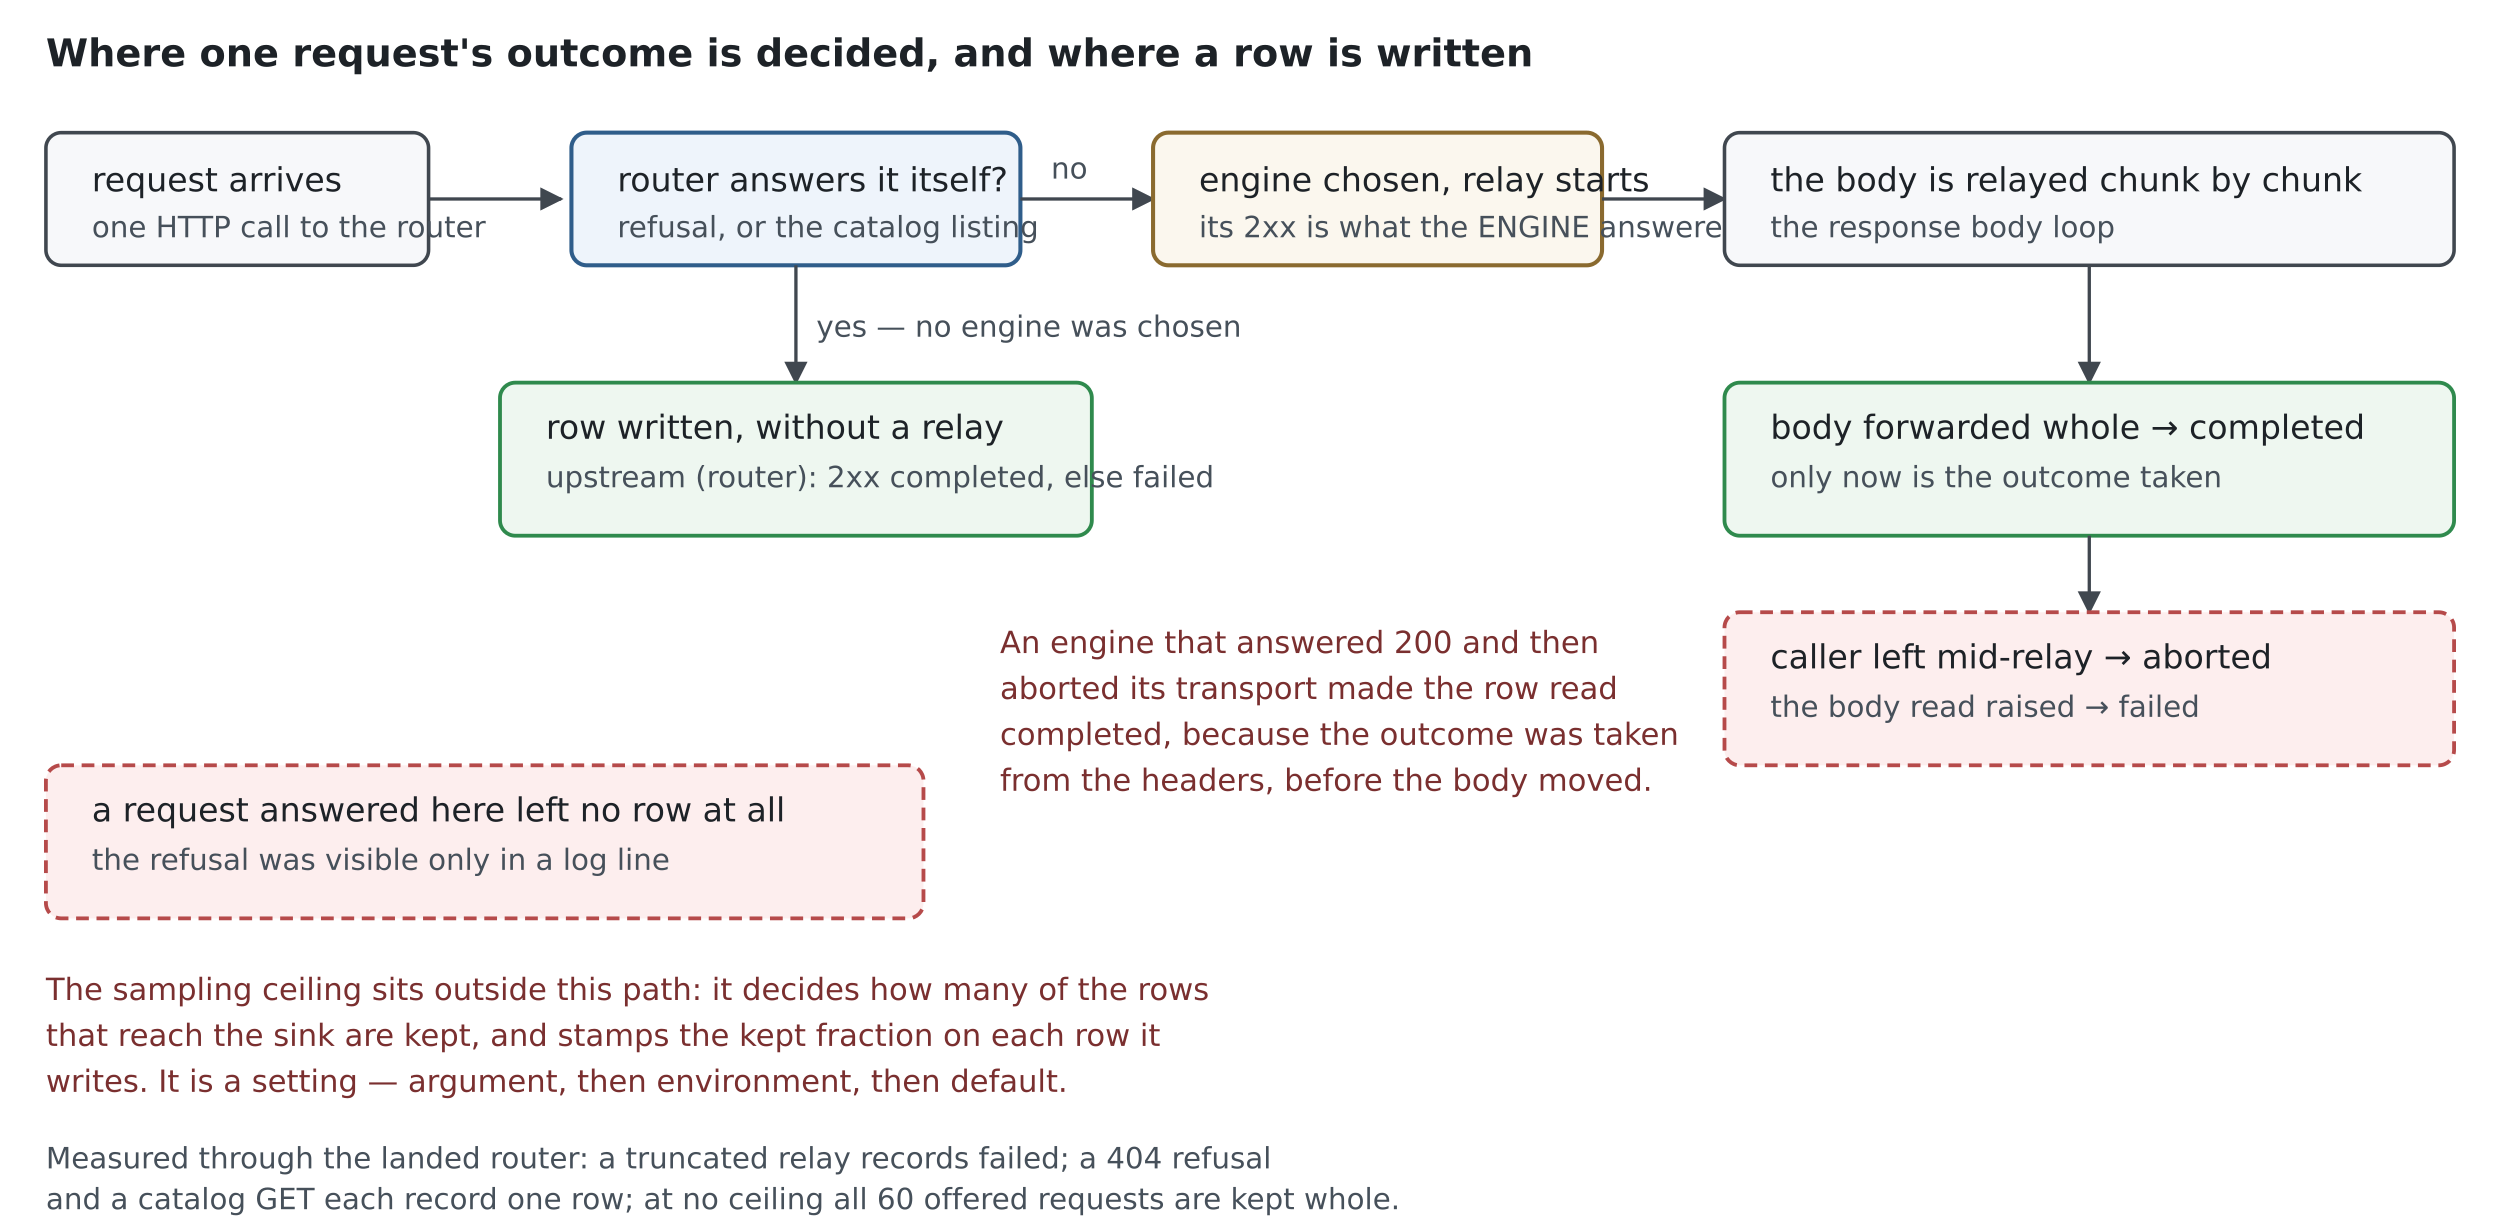
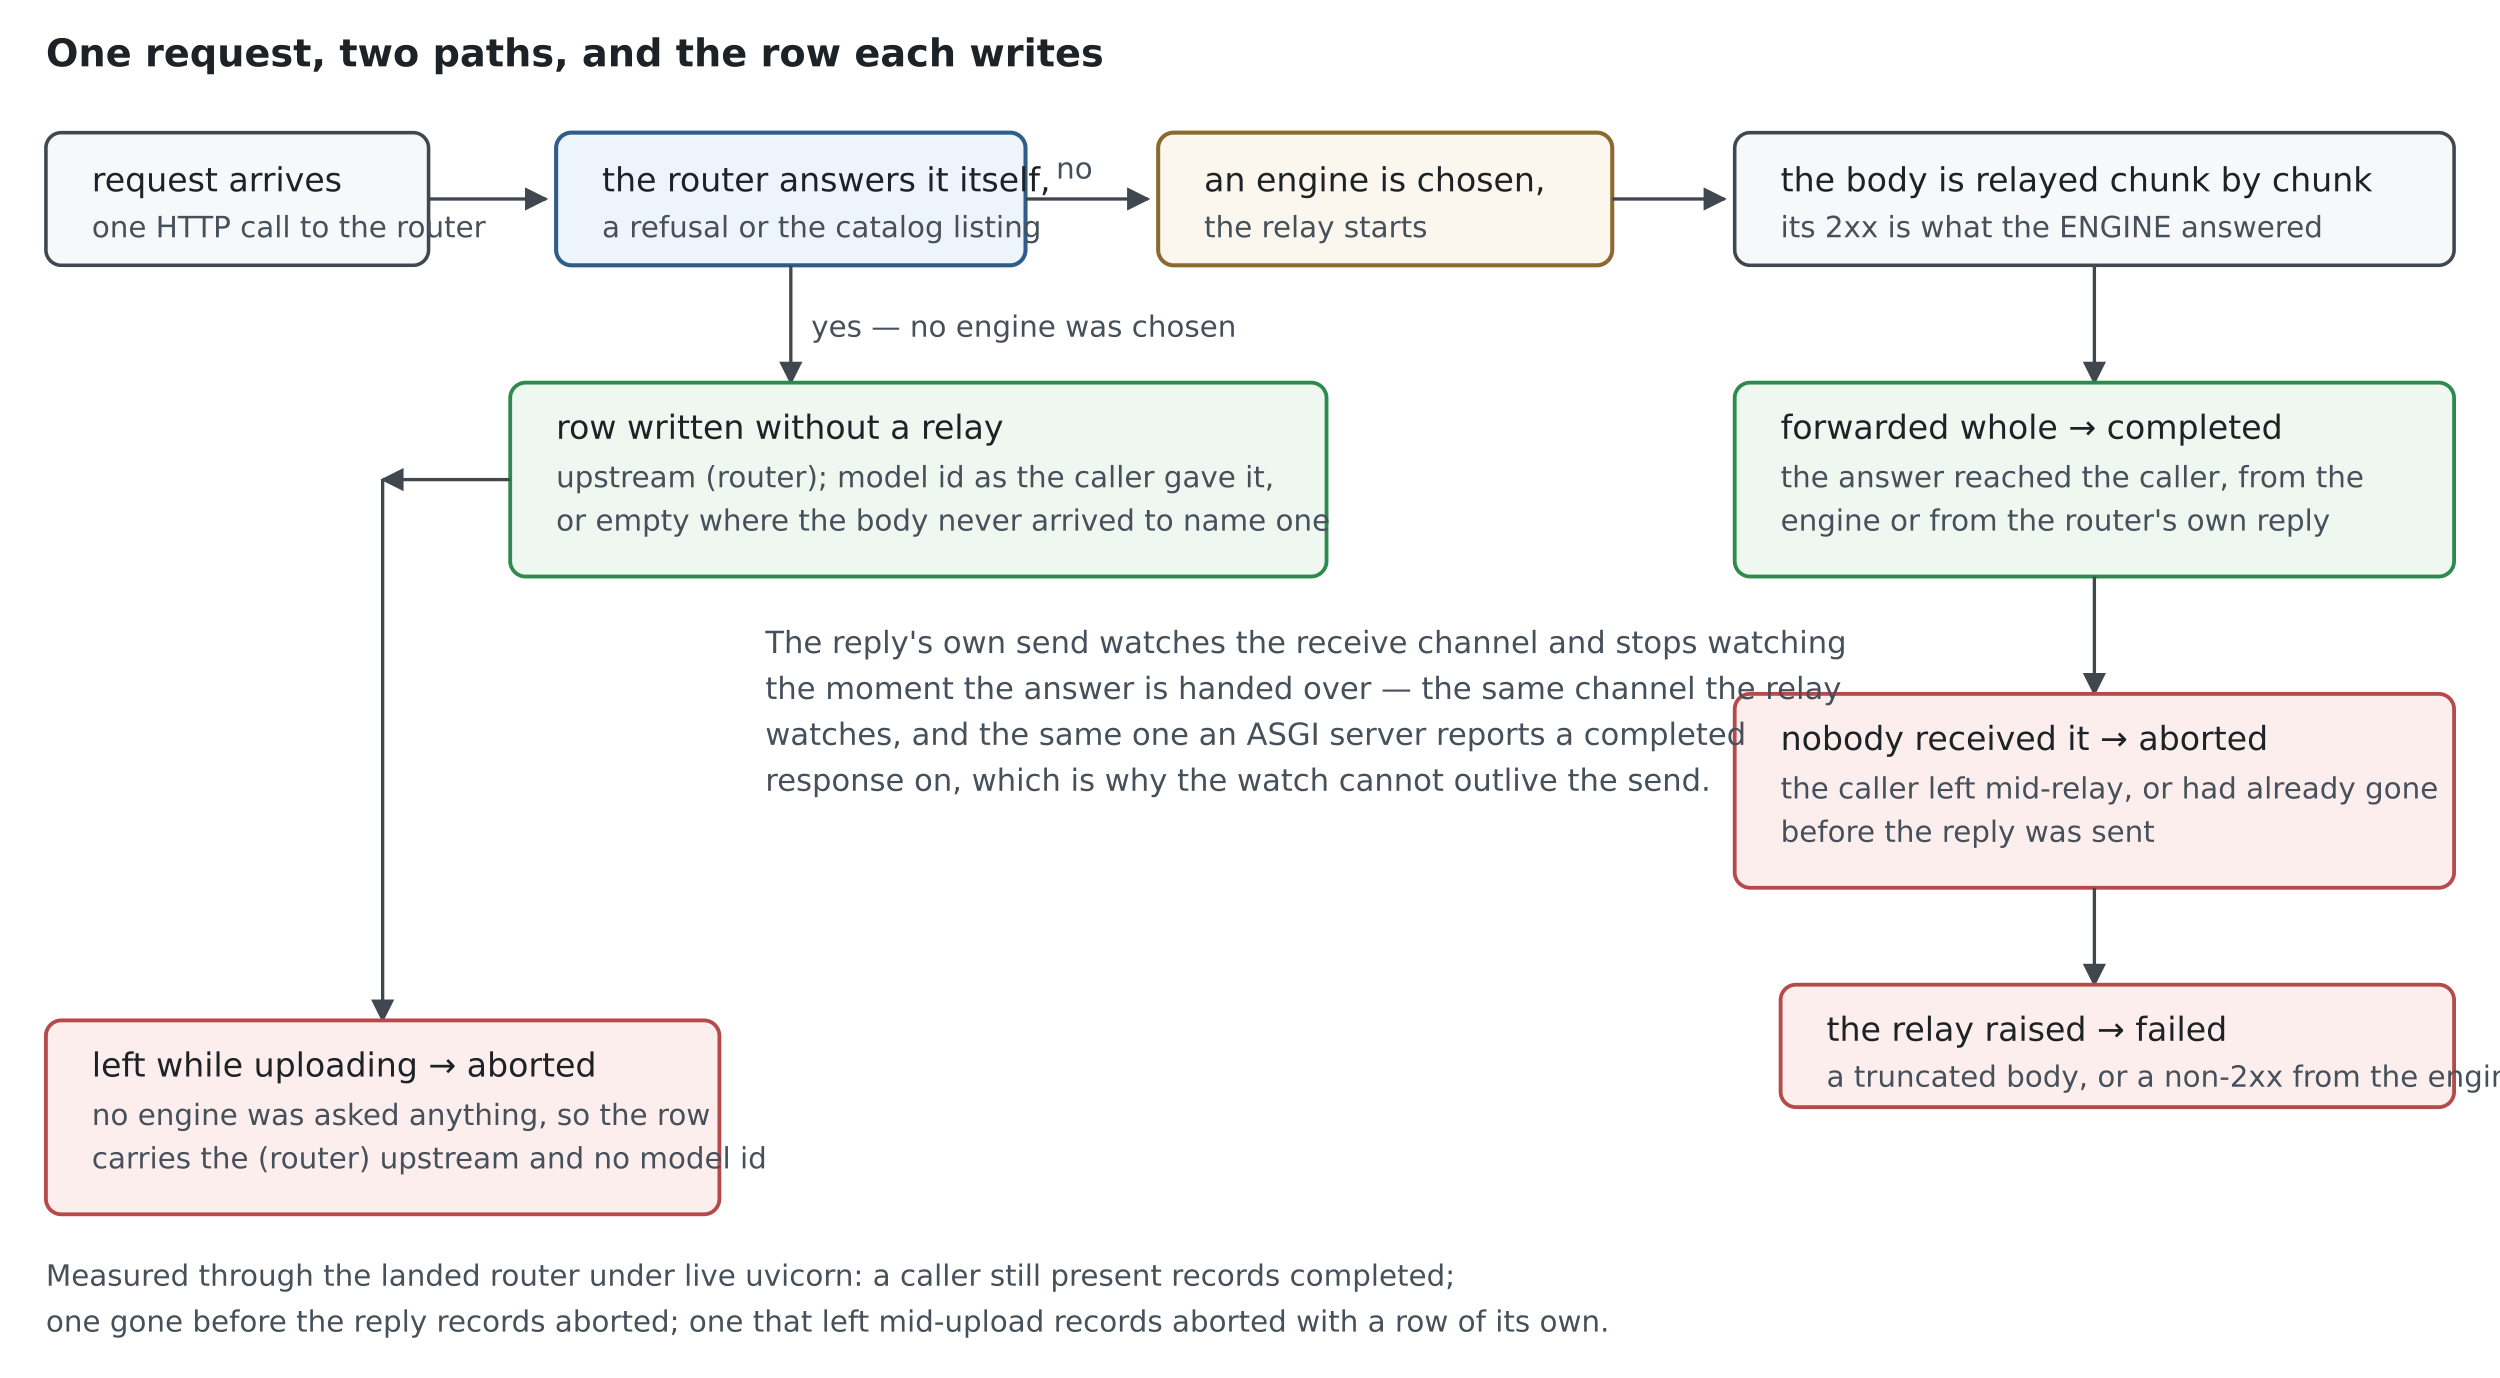
- <svg xmlns="http://www.w3.org/2000/svg" viewBox="0 0 980 480" width="980" height="480" font-family="DejaVu Sans, Helvetica, Arial, sans-serif">
+ <svg xmlns="http://www.w3.org/2000/svg" viewBox="0 0 980 540" width="980" height="540" font-family="DejaVu Sans, Helvetica, Arial, sans-serif">
  <style>
    .box   { fill: #f7f8fa; stroke: #40474f; stroke-width: 1.4; }
    .answer{ fill: #eef4fb; stroke: #2f5d8a; stroke-width: 1.6; }
    .relay { fill: #fbf7ee; stroke: #8a6a2f; stroke-width: 1.6; }
    .row   { fill: #eef7f0; stroke: #2f8a4d; stroke-width: 1.5; }
-     .bad   { fill: #fdeeee; stroke: #b64a4a; stroke-width: 1.5; stroke-dasharray: 5 3; }
+     .left  { fill: #fdeeee; stroke: #b64a4a; stroke-width: 1.5; }
    .lab   { font-size: 13px; fill: #1d2227; }
    .lab-s { font-size: 11.5px; fill: #46505a; }
    .edge  { stroke: #40474f; stroke-width: 1.3; fill: none; }
-     .note  { font-size: 12px; fill: #7a2f2f; }
+     .note  { font-size: 12px; fill: #46505a; }
    .foot  { font-size: 11.5px; fill: #46505a; }
    .title { font-size: 15px; font-weight: 600; fill: #1d2227; }
  </style>
  <defs>
    <marker id="a" viewBox="0 0 10 10" refX="9" refY="5" markerWidth="7" markerHeight="7" orient="auto-start-reverse">
      <path d="M 0 0 L 10 5 L 0 10 z" fill="#40474f" />
    </marker>
  </defs>
-   <text class="title" x="18" y="26">Where one request's outcome is decided, and where a row is written</text>
+   <text class="title" x="18" y="26">One request, two paths, and the row each writes</text>
  <rect class="box" x="18" y="52" width="150" height="52" rx="6" />
  <text class="lab" x="36" y="75">request arrives</text>
  <text class="lab-s" x="36" y="93">one HTTP call to the router</text>
-   <line class="edge" x1="168" y1="78" x2="220" y2="78" marker-end="url(#a)" />
-   <rect class="answer" x="224" y="52" width="176" height="52" rx="6" />
-   <text class="lab" x="242" y="75">router answers it itself?</text>
-   <text class="lab-s" x="242" y="93">refusal, or the catalog listing</text>
-   <line class="edge" x1="312" y1="104" x2="312" y2="150" marker-end="url(#a)" />
-   <text class="lab-s" x="320" y="132">yes — no engine was chosen</text>
-   <rect class="row" x="196" y="150" width="232" height="60" rx="6" />
-   <text class="lab" x="214" y="172">row written, without a relay</text>
-   <text class="lab-s" x="214" y="191">upstream (router): 2xx completed, else failed</text>
-   <line class="edge" x1="400" y1="78" x2="452" y2="78" marker-end="url(#a)" />
-   <text class="lab-s" x="412" y="70">no</text>
-   <rect class="relay" x="452" y="52" width="176" height="52" rx="6" />
-   <text class="lab" x="470" y="75">engine chosen, relay starts</text>
-   <text class="lab-s" x="470" y="93">its 2xx is what the ENGINE answered</text>
-   <line class="edge" x1="628" y1="78" x2="676" y2="78" marker-end="url(#a)" />
-   <rect class="box" x="676" y="52" width="286" height="52" rx="6" />
-   <text class="lab" x="694" y="75">the body is relayed chunk by chunk</text>
-   <text class="lab-s" x="694" y="93">the response body loop</text>
-   <line class="edge" x1="819" y1="104" x2="819" y2="150" marker-end="url(#a)" />
-   <rect class="row" x="676" y="150" width="286" height="60" rx="6" />
-   <text class="lab" x="694" y="172">body forwarded whole → completed</text>
-   <text class="lab-s" x="694" y="191">only now is the outcome taken</text>
-   <line class="edge" x1="819" y1="210" x2="819" y2="240" marker-end="url(#a)" />
-   <rect class="bad" x="676" y="240" width="286" height="60" rx="6" />
-   <text class="lab" x="694" y="262">caller left mid-relay → aborted</text>
-   <text class="lab-s" x="694" y="281">the body read raised → failed</text>
-   <text class="note" x="392" y="256">An engine that answered 200 and then</text>
-   <text class="note" x="392" y="274">aborted its transport made the row read</text>
-   <text class="note" x="392" y="292">completed, because the outcome was taken</text>
-   <text class="note" x="392" y="310">from the headers, before the body moved.</text>
-   <rect class="bad" x="18" y="300" width="344" height="60" rx="6" />
-   <text class="lab" x="36" y="322">a request answered here left no row at all</text>
-   <text class="lab-s" x="36" y="341">the refusal was visible only in a log line</text>
-   <text class="note" x="18" y="392">The sampling ceiling sits outside this path: it decides how many of the rows</text>
-   <text class="note" x="18" y="410">that reach the sink are kept, and stamps the kept fraction on each row it</text>
-   <text class="note" x="18" y="428">writes. It is a setting — argument, then environment, then default.</text>
-   <text class="foot" x="18" y="458">Measured through the landed router: a truncated relay records failed; a 404 refusal</text>
-   <text class="foot" x="18" y="474">and a catalog GET each record one row; at no ceiling all 60 offered requests are kept whole.</text>
+   <line class="edge" x1="168" y1="78" x2="214" y2="78" marker-end="url(#a)" />
+   <rect class="answer" x="218" y="52" width="184" height="52" rx="6" />
+   <text class="lab" x="236" y="75">the router answers it itself,</text>
+   <text class="lab-s" x="236" y="93">a refusal or the catalog listing</text>
+   <line class="edge" x1="310" y1="104" x2="310" y2="150" marker-end="url(#a)" />
+   <text class="lab-s" x="318" y="132">yes — no engine was chosen</text>
+   <rect class="row" x="200" y="150" width="320" height="76" rx="6" />
+   <text class="lab" x="218" y="172">row written without a relay</text>
+   <text class="lab-s" x="218" y="191">upstream (router); model id as the caller gave it,</text>
+   <text class="lab-s" x="218" y="208">or empty where the body never arrived to name one</text>
+   <line class="edge" x1="402" y1="78" x2="450" y2="78" marker-end="url(#a)" />
+   <text class="lab-s" x="414" y="70">no</text>
+   <rect class="relay" x="454" y="52" width="178" height="52" rx="6" />
+   <text class="lab" x="472" y="75">an engine is chosen,</text>
+   <text class="lab-s" x="472" y="93">the relay starts</text>
+   <line class="edge" x1="632" y1="78" x2="676" y2="78" marker-end="url(#a)" />
+   <rect class="box" x="680" y="52" width="282" height="52" rx="6" />
+   <text class="lab" x="698" y="75">the body is relayed chunk by chunk</text>
+   <text class="lab-s" x="698" y="93">its 2xx is what the ENGINE answered</text>
+   <line class="edge" x1="821" y1="104" x2="821" y2="150" marker-end="url(#a)" />
+   <rect class="row" x="680" y="150" width="282" height="76" rx="6" />
+   <text class="lab" x="698" y="172">forwarded whole → completed</text>
+   <text class="lab-s" x="698" y="191">the answer reached the caller, from the</text>
+   <text class="lab-s" x="698" y="208">engine or from the router's own reply</text>
+   <line class="edge" x1="821" y1="226" x2="821" y2="272" marker-end="url(#a)" />
+   <rect class="left" x="680" y="272" width="282" height="76" rx="6" />
+   <text class="lab" x="698" y="294">nobody received it → aborted</text>
+   <text class="lab-s" x="698" y="313">the caller left mid-relay, or had already gone</text>
+   <text class="lab-s" x="698" y="330">before the reply was sent</text>
+   <line class="edge" x1="821" y1="348" x2="821" y2="386" marker-end="url(#a)" />
+   <rect class="left" x="698" y="386" width="264" height="48" rx="6" />
+   <text class="lab" x="716" y="408">the relay raised → failed</text>
+   <text class="lab-s" x="716" y="426">a truncated body, or a non-2xx from the engine</text>
+   <line class="edge" x1="200" y1="188" x2="150" y2="188" marker-end="url(#a)" />
+   <line class="edge" x1="150" y1="188" x2="150" y2="400" marker-end="url(#a)" />
+   <rect class="left" x="18" y="400" width="264" height="76" rx="6" />
+   <text class="lab" x="36" y="422">left while uploading → aborted</text>
+   <text class="lab-s" x="36" y="441">no engine was asked anything, so the row</text>
+   <text class="lab-s" x="36" y="458">carries the (router) upstream and no model id</text>
+   <text class="note" x="300" y="256">The reply's own send watches the receive channel and
+     stops watching</text>
+   <text class="note" x="300" y="274">the moment the answer is handed over — the
+     same channel the relay</text>
+   <text class="note" x="300" y="292">watches, and the same one an ASGI
+     server reports a completed</text>
+   <text class="note" x="300" y="310">response on, which is why the watch
+     cannot outlive the send.</text>
+   <text class="foot" x="18" y="504">Measured through the landed router under live
+     uvicorn: a caller still present records completed;</text>
+   <text class="foot" x="18" y="522">one gone before the reply records aborted; one that left
+     mid-upload records aborted with a row of its own.</text>
</svg>
